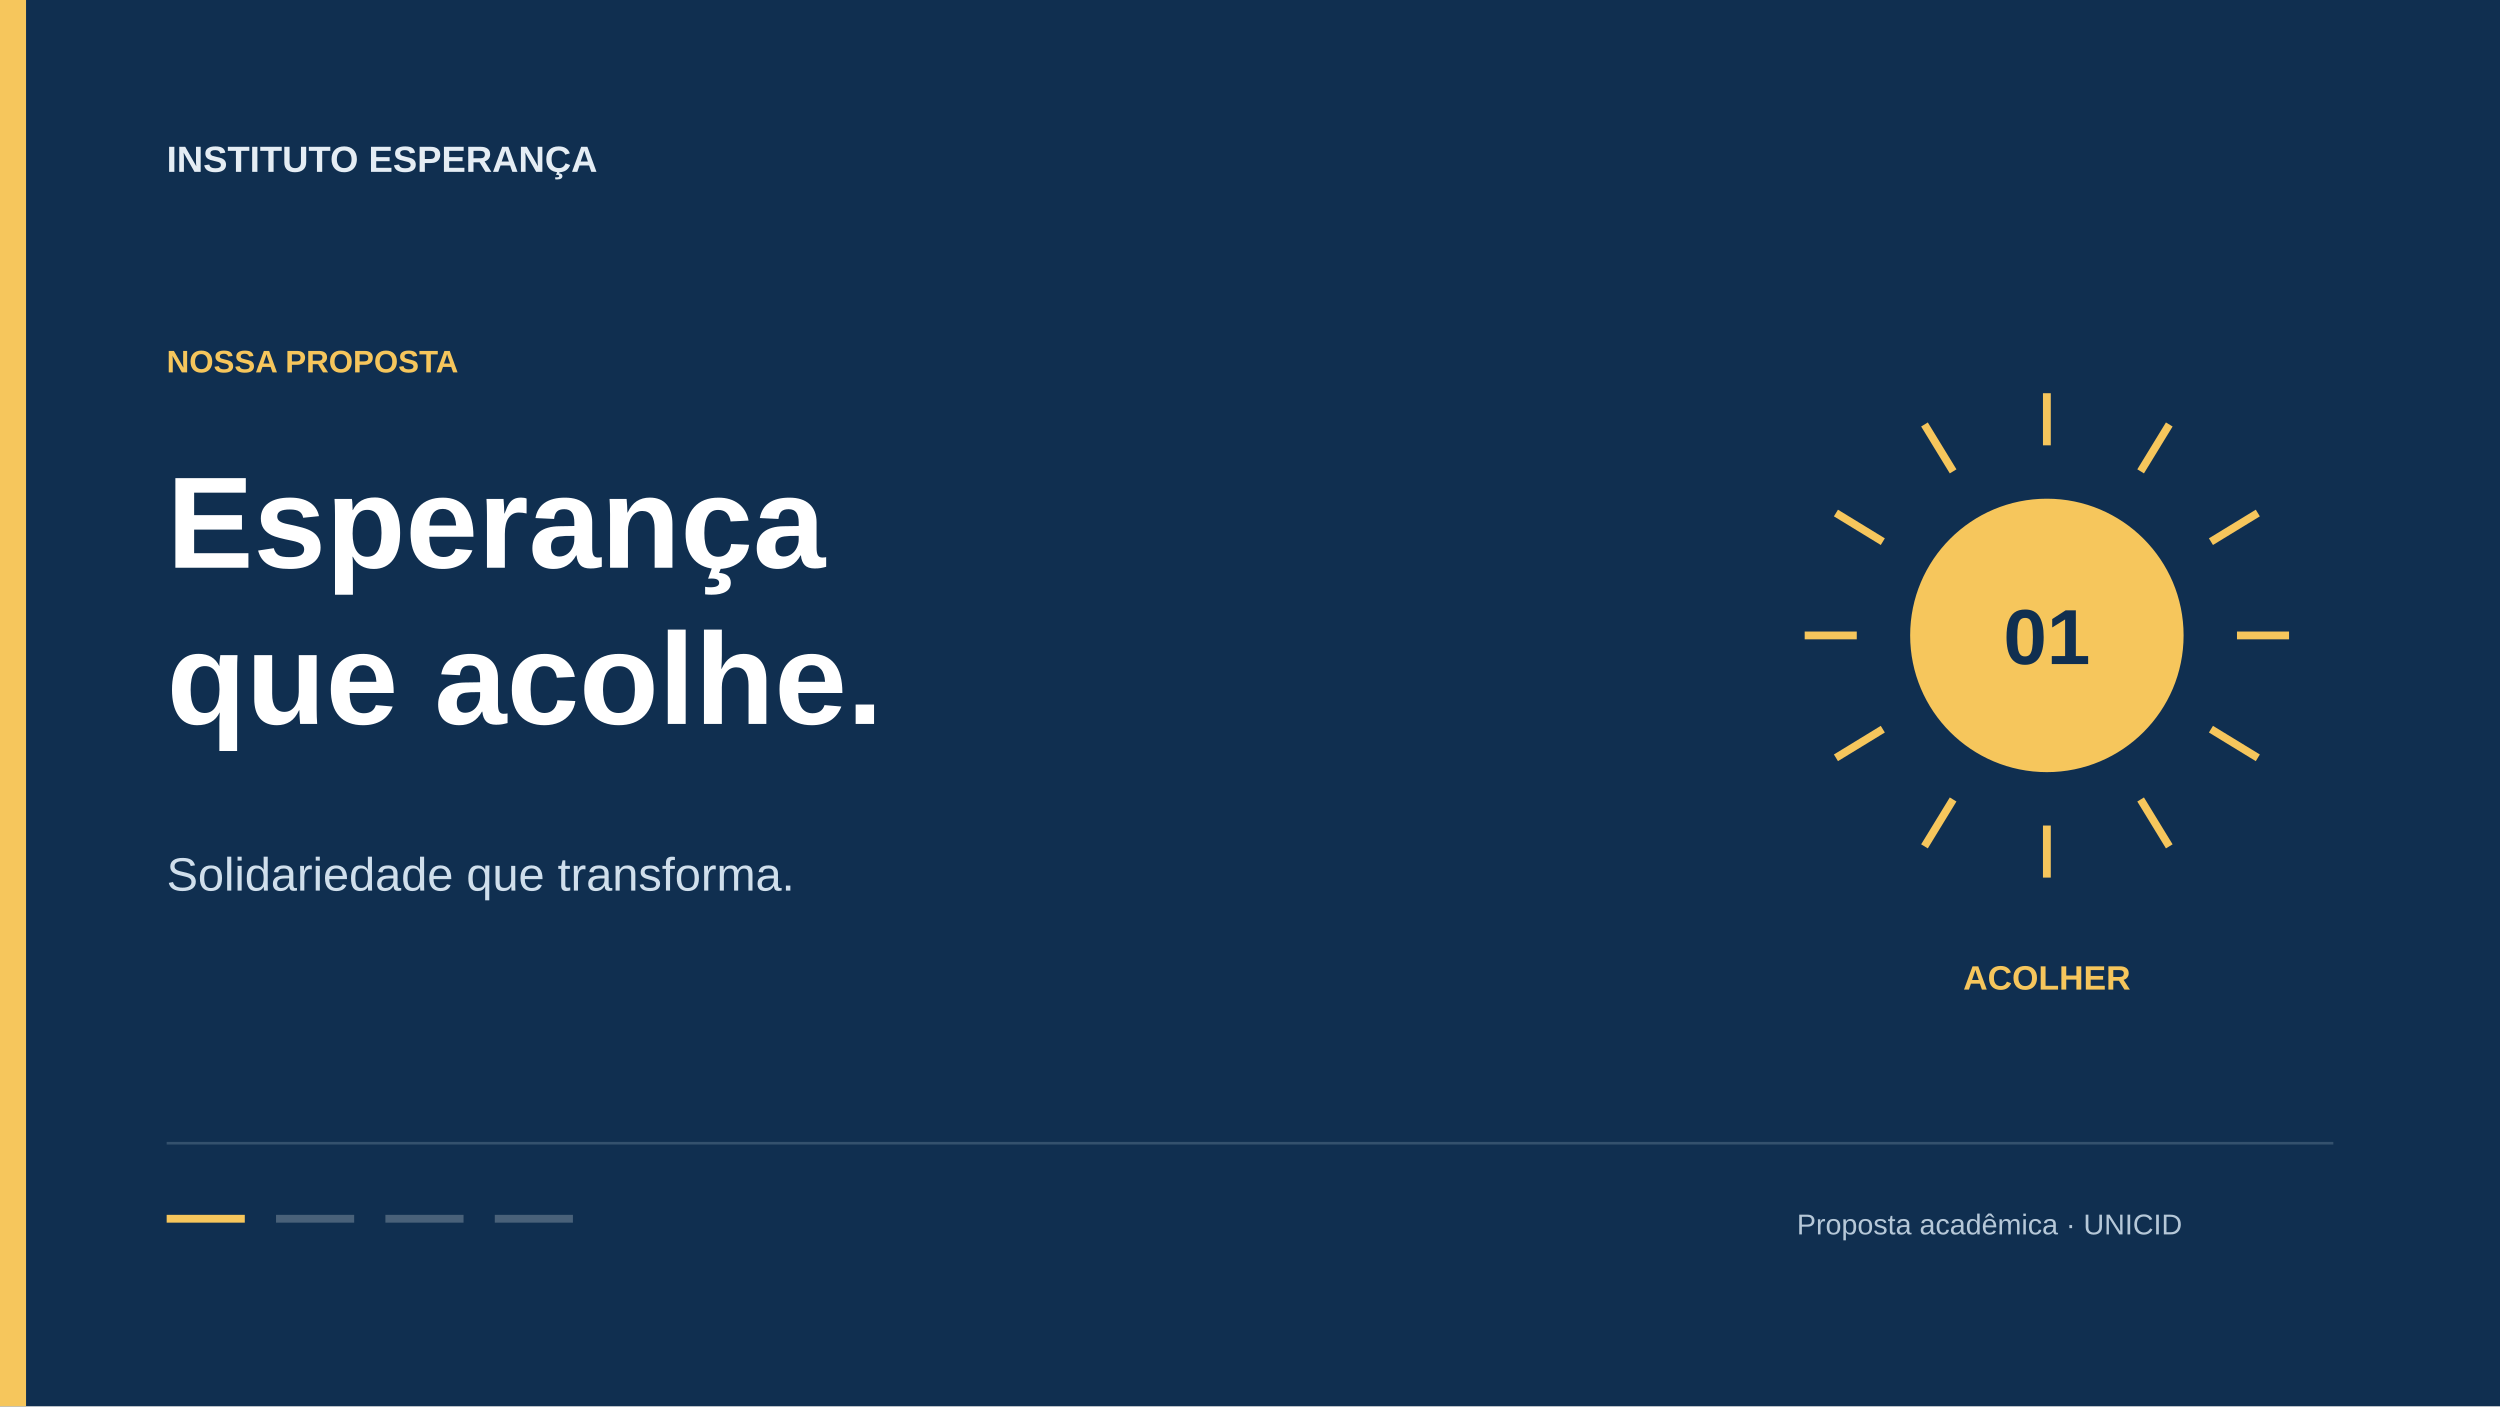
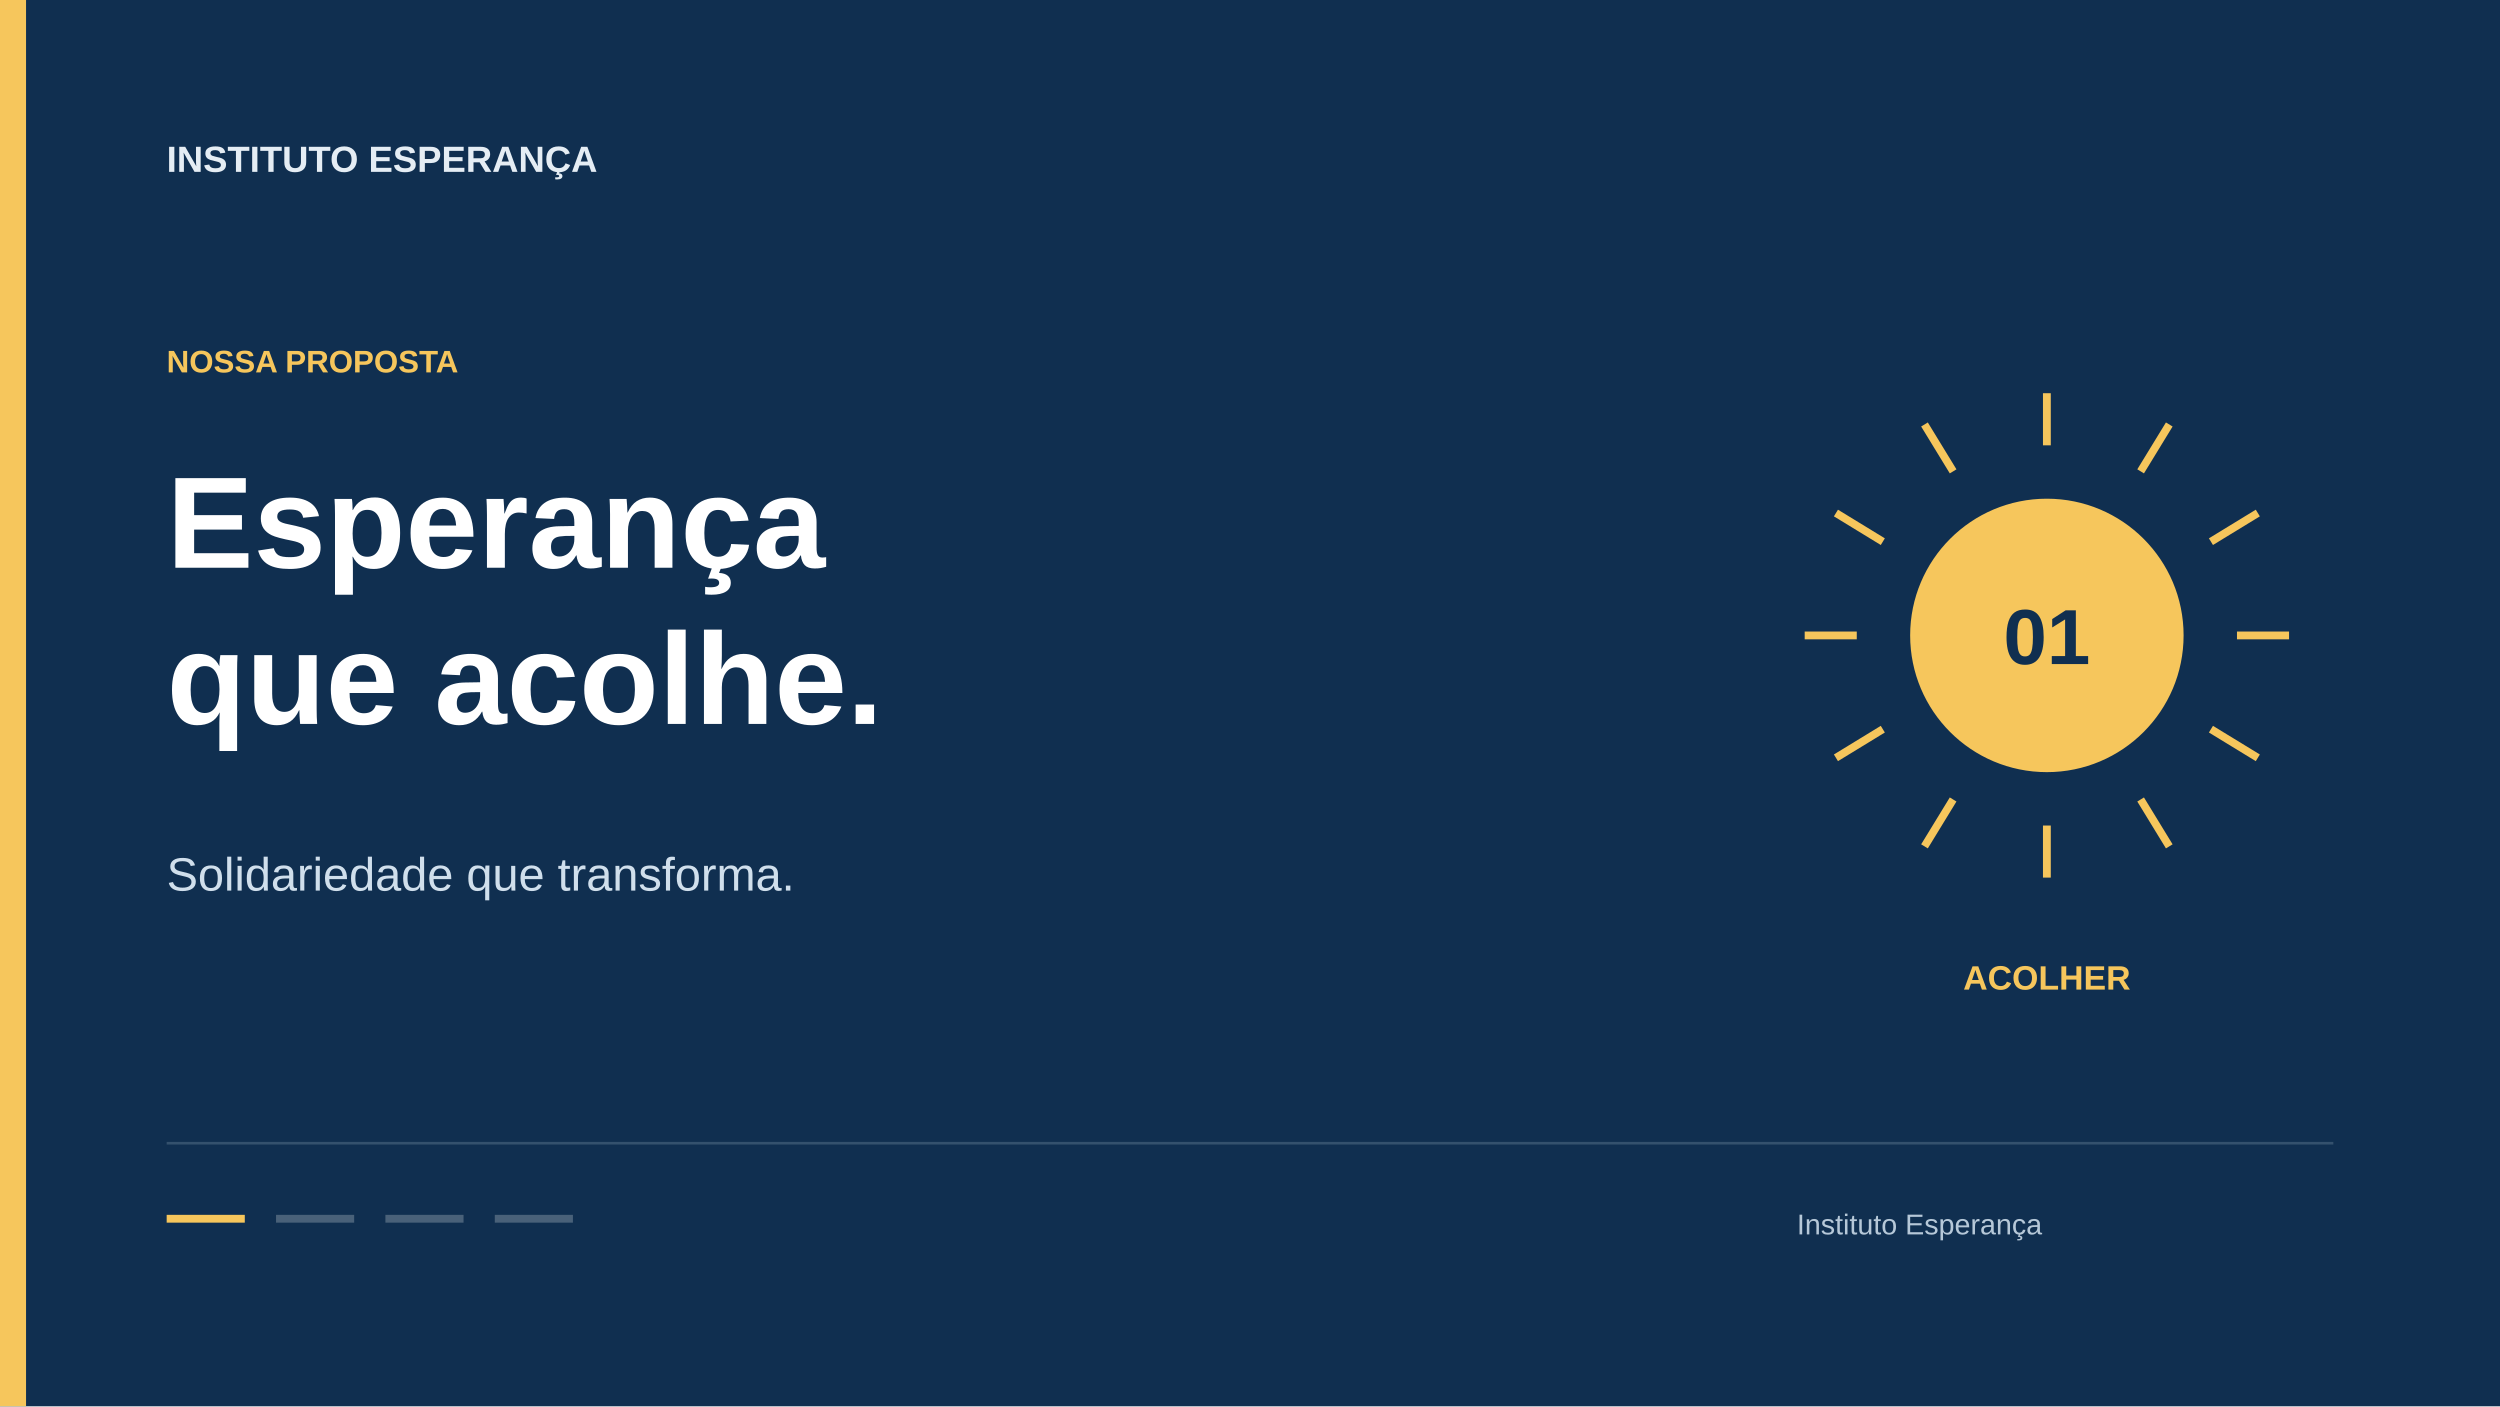
<svg xmlns="http://www.w3.org/2000/svg" width="960" height="540" viewBox="0 0 960 540">
  <rect width="960" height="540" fill="#102f50" />
  <rect width="10" height="540" fill="#f6c65c" />
  <g font-family="Arial,Helvetica,sans-serif">
    <text x="64" y="66" fill="#e5edf4" font-size="14" font-weight="700">INSTITUTO ESPERANÇA</text>
    <text x="64" y="143" fill="#f6c65c" font-size="12" font-weight="700">NOSSA PROPOSTA</text>
    <g fill="#fff" font-size="50" font-weight="700">
      <text x="64" y="218">Esperança</text>
      <text x="64" y="278">que acolhe.</text>
    </g>
    <text x="64" y="342" fill="#d0dfec" font-size="18">Solidariedade que transforma.</text>
    <g transform="translate(786 244)" stroke="#f6c65c" stroke-width="3">
      <path d="M73 0H93M-73 0H-93M0 73V93M0-73V-93M63 36L81 47M-63-36L-81-47M36 63L47 81M-36-63L-47-81M-36 63L-47 81M36-63L47-81M-63 36L-81 47M63-36L81-47" />
      <circle r="51" fill="#f6c65c" />
    </g>
    <text x="786" y="255" fill="#102f50" font-size="30" font-weight="700" text-anchor="middle">01</text>
    <text x="786" y="380" fill="#f6c65c" font-size="13" font-weight="700" text-anchor="middle">ACOLHER</text>
    <path d="M64 439H896" stroke="#34516d" />
    <path d="M64 468H94" stroke="#f6c65c" stroke-width="3" />
    <path d="M106 468H136M148 468H178M190 468H220" stroke="#496179" stroke-width="3" />
-     <text x="690" y="474" fill="#b6c8d8" font-size="11">Proposta acadêmica · UNICID</text>
+     <text x="690" y="474" fill="#b6c8d8" font-size="11">Instituto Esperança</text>
  </g>
</svg>
